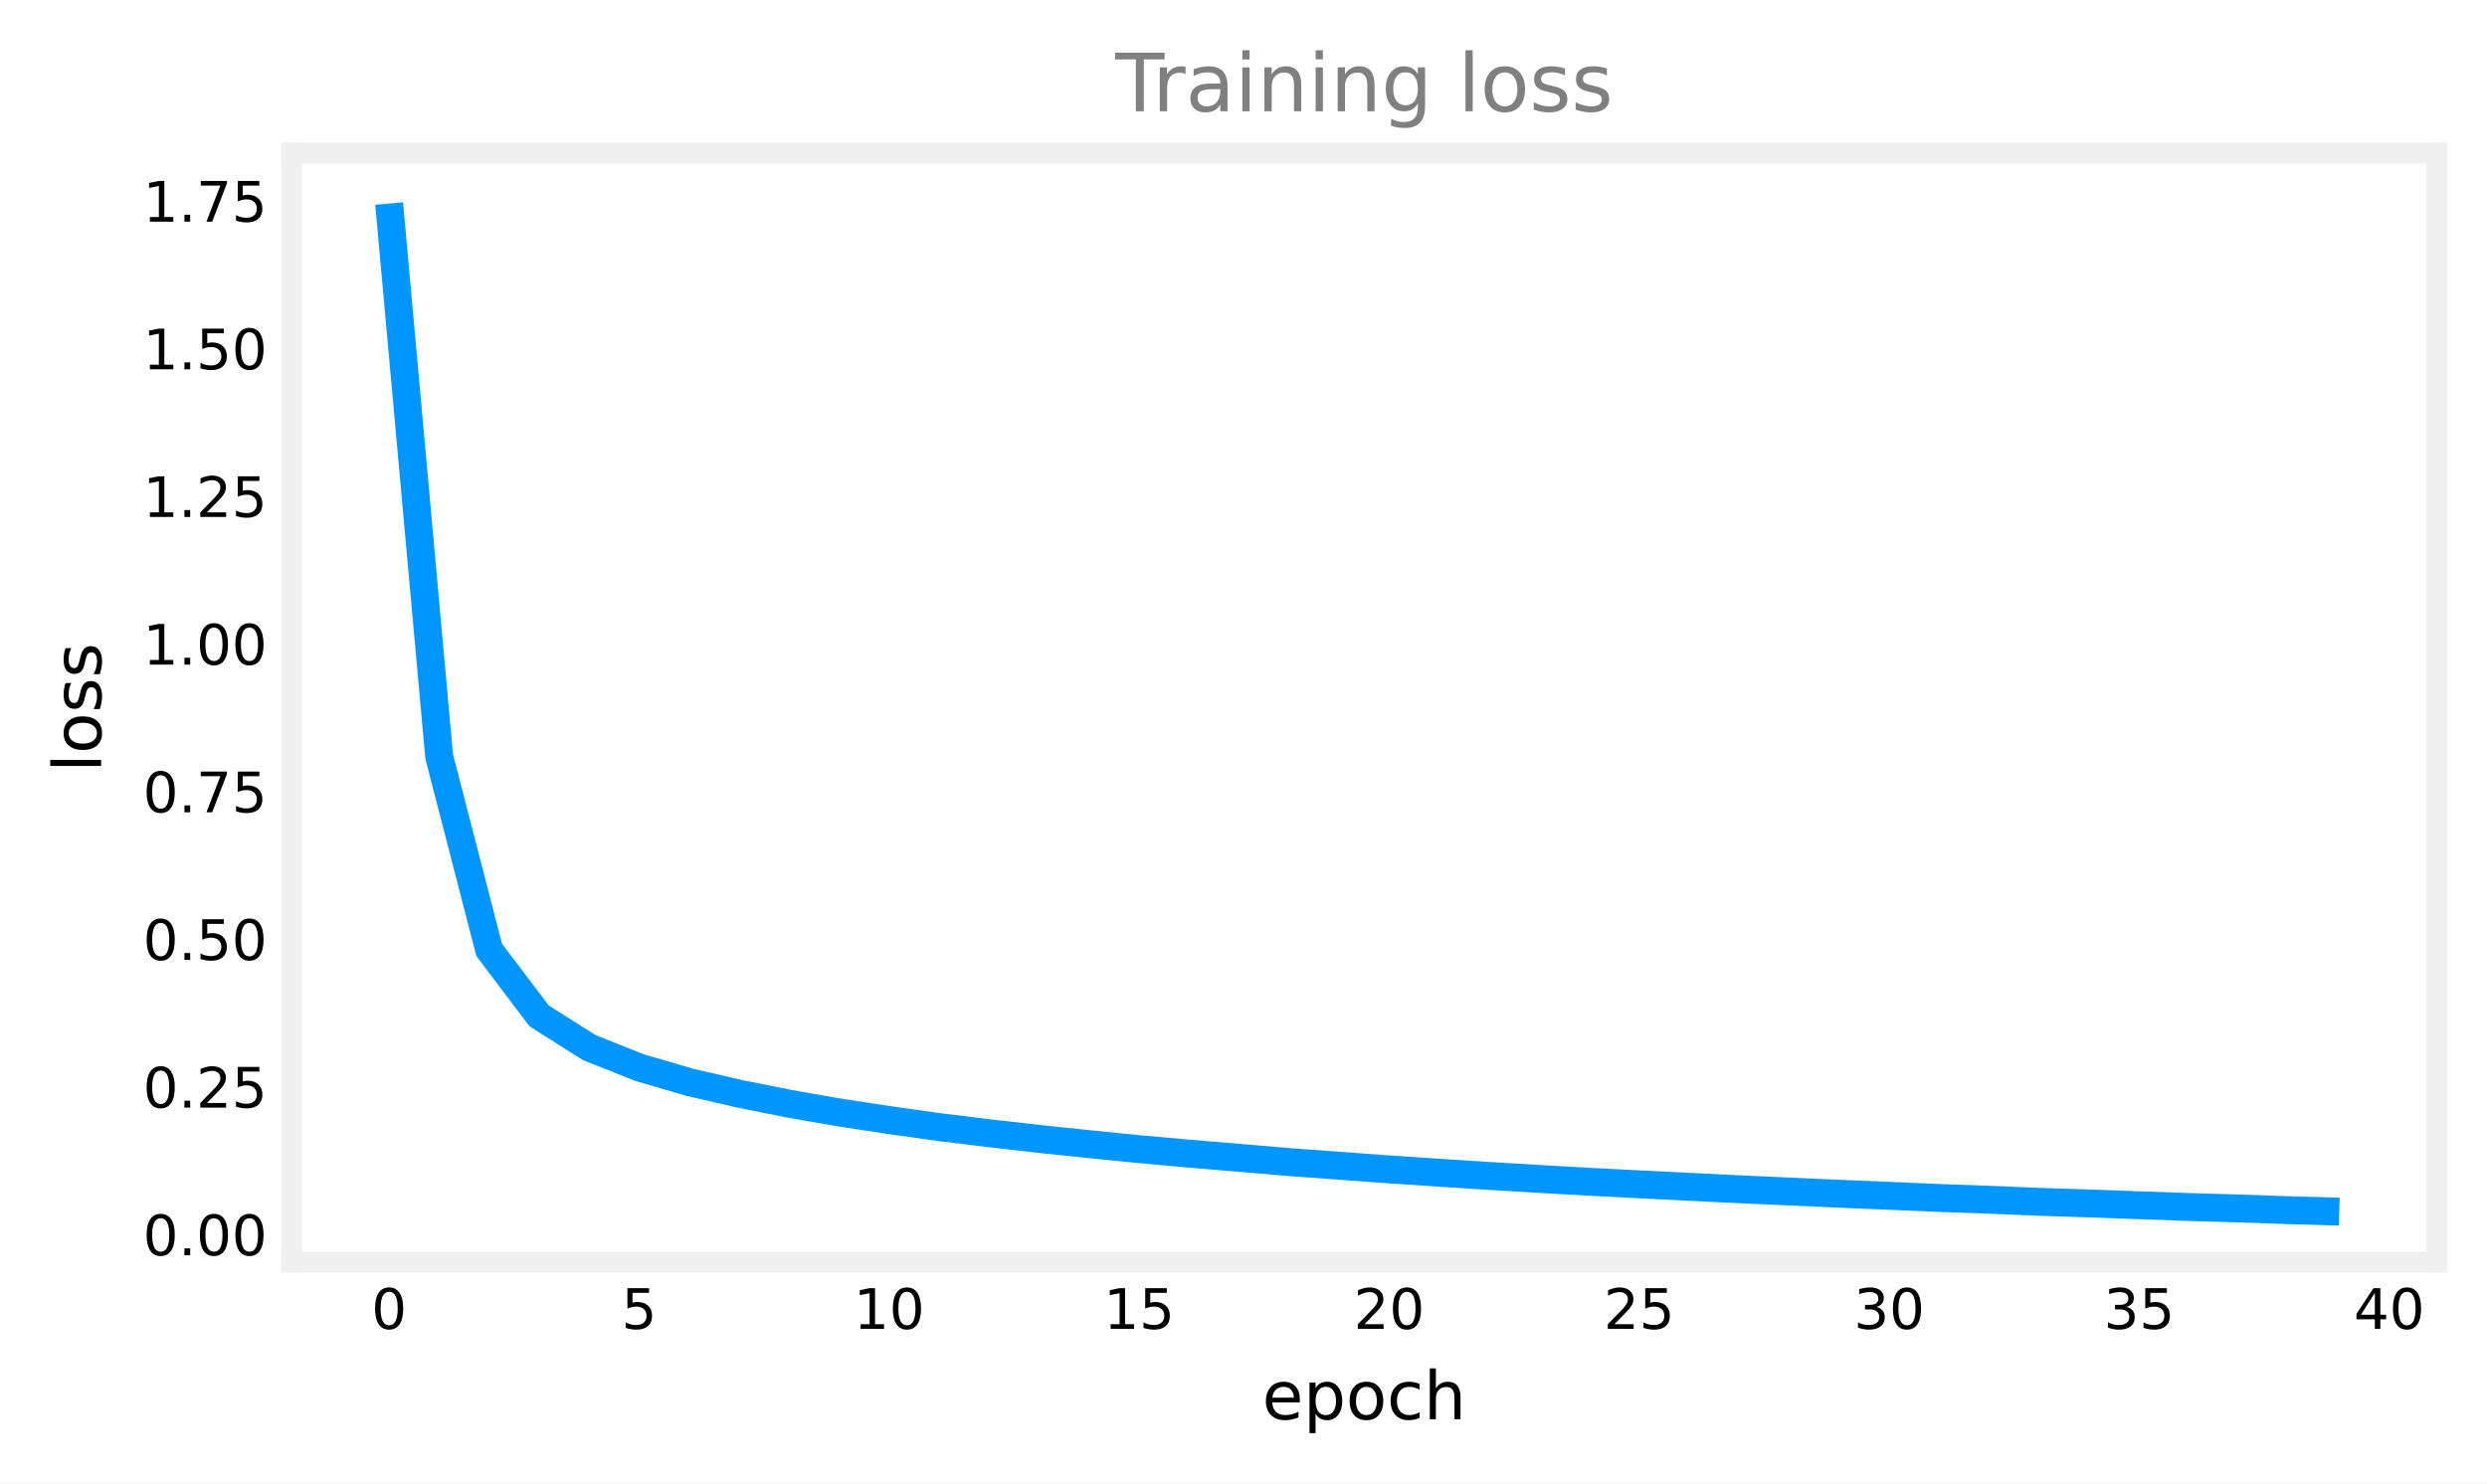
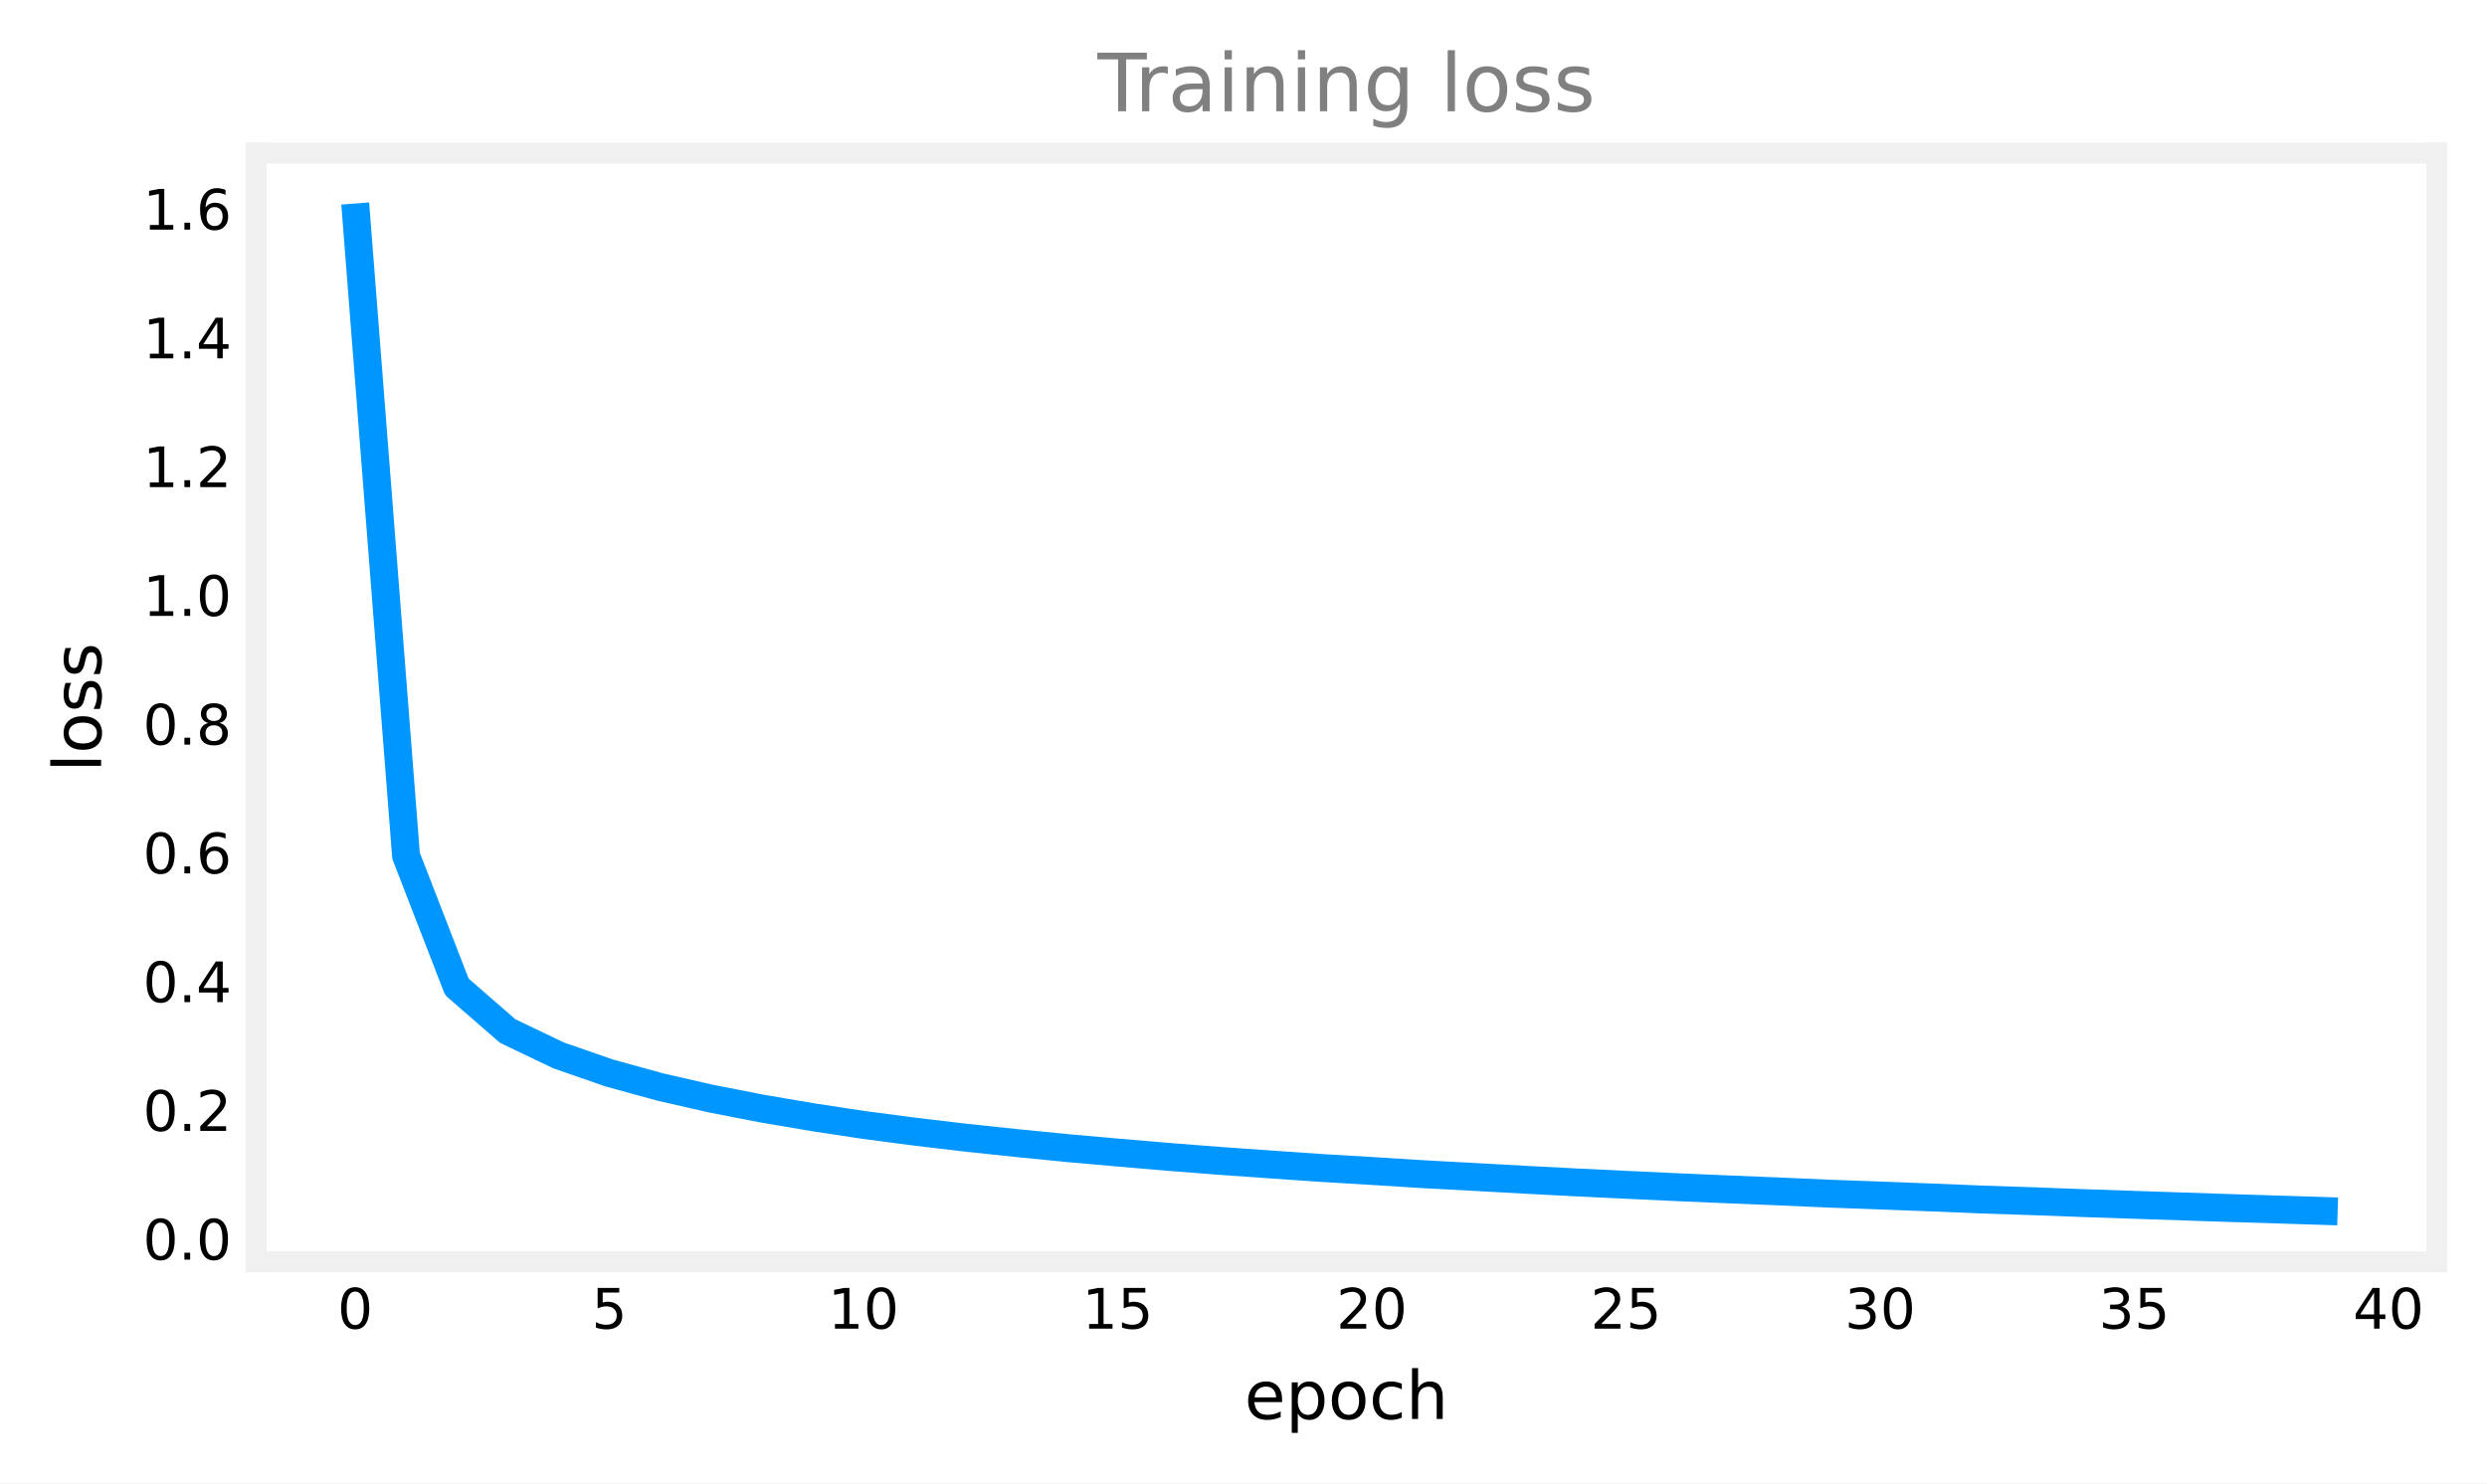
- <svg xmlns="http://www.w3.org/2000/svg" xmlns:xlink="http://www.w3.org/1999/xlink" width="356.474pt" height="212.657pt" viewBox="0 0 356.474 212.657" version="1.1">
+ <svg xmlns="http://www.w3.org/2000/svg" xmlns:xlink="http://www.w3.org/1999/xlink" width="356.54pt" height="212.657pt" viewBox="0 0 356.54 212.657" version="1.1">
  <defs>
    <style type="text/css">*{stroke-linejoin: round; stroke-linecap: butt}</style>
  </defs>
  <g id="figure_1">
    <g id="patch_1">
-       <path d="M 0 212.657  L 356.474 212.657  L 356.474 0  L 0 0  z " style="fill: #ffffff" />
+       <path d="M 0 212.657  L 356.54 212.657  L 356.54 0  L 0 0  z " style="fill: #ffffff" />
    </g>
    <g id="axes_1">
      <g id="patch_2">
-         <path d="M 41.803 180.923  L 349.274 180.923  L 349.274 21.953  L 41.803 21.953  z " style="fill: #ffffff" />
+         <path d="M 36.714 180.923  L 349.34 180.923  L 349.34 21.953  L 36.714 21.953  z " style="fill: #ffffff" />
      </g>
      <g id="matplotlib.axis_1">
        <g id="xtick_1">
          <g id="line2d_1" />
          <g id="text_1">
-             <g transform="translate(53.23441 190.5022) scale(0.08 -0.08)">
+             <g transform="translate(48.37878 190.5022) scale(0.08 -0.08)">
              <defs>
                <path id="DejaVuSans-30" d="M 2034 4250  Q 1547 4250 1301 3770  Q 1056 3291 1056 2328  Q 1056 1369 1301 889  Q 1547 409 2034 409  Q 2525 409 2770 889  Q 3016 1369 3016 2328  Q 3016 3291 2770 3770  Q 2525 4250 2034 4250  z M 2034 4750  Q 2819 4750 3233 4129  Q 3647 3509 3647 2328  Q 3647 1150 3233 529  Q 2819 -91 2034 -91  Q 1250 -91 836 529  Q 422 1150 422 2328  Q 422 3509 836 4129  Q 1250 4750 2034 4750  z " transform="scale(0.015625)" />
              </defs>
              <use xlink:href="#DejaVuSans-30" />
            </g>
          </g>
        </g>
        <g id="xtick_2">
          <g id="line2d_2" />
          <g id="text_2">
-             <g transform="translate(89.07007 190.5022) scale(0.08 -0.08)">
+             <g transform="translate(84.81541 190.5022) scale(0.08 -0.08)">
              <defs>
                <path id="DejaVuSans-35" d="M 691 4666  L 3169 4666  L 3169 4134  L 1269 4134  L 1269 2991  Q 1406 3038 1543 3061  Q 1681 3084 1819 3084  Q 2600 3084 3056 2656  Q 3513 2228 3513 1497  Q 3513 744 3044 326  Q 2575 -91 1722 -91  Q 1428 -91 1123 -41  Q 819 9 494 109  L 494 744  Q 775 591 1075 516  Q 1375 441 1709 441  Q 2250 441 2565 725  Q 2881 1009 2881 1497  Q 2881 1984 2565 2268  Q 2250 2553 1709 2553  Q 1456 2553 1204 2497  Q 953 2441 691 2322  L 691 4666  z " transform="scale(0.015625)" />
              </defs>
              <use xlink:href="#DejaVuSans-35" />
            </g>
          </g>
        </g>
        <g id="xtick_3">
          <g id="line2d_3" />
          <g id="text_3">
-             <g transform="translate(122.3607 190.5022) scale(0.08 -0.08)">
+             <g transform="translate(118.707 190.5022) scale(0.08 -0.08)">
              <defs>
                <path id="DejaVuSans-31" d="M 794 531  L 1825 531  L 1825 4091  L 703 3866  L 703 4441  L 1819 4666  L 2450 4666  L 2450 531  L 3481 531  L 3481 0  L 794 0  L 794 531  z " transform="scale(0.015625)" />
              </defs>
              <use xlink:href="#DejaVuSans-31" />
              <use xlink:href="#DejaVuSans-30" transform="translate(63.62305 0)" />
            </g>
          </g>
        </g>
        <g id="xtick_4">
          <g id="line2d_4" />
          <g id="text_4">
-             <g transform="translate(158.1964 190.5022) scale(0.08 -0.08)">
+             <g transform="translate(155.1437 190.5022) scale(0.08 -0.08)">
              <use xlink:href="#DejaVuSans-31" />
              <use xlink:href="#DejaVuSans-35" transform="translate(63.62305 0)" />
            </g>
          </g>
        </g>
        <g id="xtick_5">
          <g id="line2d_5" />
          <g id="text_5">
-             <g transform="translate(194.0321 190.5022) scale(0.08 -0.08)">
+             <g transform="translate(191.5803 190.5022) scale(0.08 -0.08)">
              <defs>
                <path id="DejaVuSans-32" d="M 1228 531  L 3431 531  L 3431 0  L 469 0  L 469 531  Q 828 903 1448 1529  Q 2069 2156 2228 2338  Q 2531 2678 2651 2914  Q 2772 3150 2772 3378  Q 2772 3750 2511 3984  Q 2250 4219 1831 4219  Q 1534 4219 1204 4116  Q 875 4013 500 3803  L 500 4441  Q 881 4594 1212 4672  Q 1544 4750 1819 4750  Q 2544 4750 2975 4387  Q 3406 4025 3406 3419  Q 3406 3131 3298 2873  Q 3191 2616 2906 2266  Q 2828 2175 2409 1742  Q 1991 1309 1228 531  z " transform="scale(0.015625)" />
              </defs>
              <use xlink:href="#DejaVuSans-32" />
              <use xlink:href="#DejaVuSans-30" transform="translate(63.62305 0)" />
            </g>
          </g>
        </g>
        <g id="xtick_6">
          <g id="line2d_6" />
          <g id="text_6">
-             <g transform="translate(229.8677 190.5022) scale(0.08 -0.08)">
+             <g transform="translate(228.0169 190.5022) scale(0.08 -0.08)">
              <use xlink:href="#DejaVuSans-32" />
              <use xlink:href="#DejaVuSans-35" transform="translate(63.62305 0)" />
            </g>
          </g>
        </g>
        <g id="xtick_7">
          <g id="line2d_7" />
          <g id="text_7">
-             <g transform="translate(265.7034 190.5022) scale(0.08 -0.08)">
+             <g transform="translate(264.4535 190.5022) scale(0.08 -0.08)">
              <defs>
                <path id="DejaVuSans-33" d="M 2597 2516  Q 3050 2419 3304 2112  Q 3559 1806 3559 1356  Q 3559 666 3084 287  Q 2609 -91 1734 -91  Q 1441 -91 1130 -33  Q 819 25 488 141  L 488 750  Q 750 597 1062 519  Q 1375 441 1716 441  Q 2309 441 2620 675  Q 2931 909 2931 1356  Q 2931 1769 2642 2001  Q 2353 2234 1838 2234  L 1294 2234  L 1294 2753  L 1863 2753  Q 2328 2753 2575 2939  Q 2822 3125 2822 3475  Q 2822 3834 2567 4026  Q 2313 4219 1838 4219  Q 1578 4219 1281 4162  Q 984 4106 628 3988  L 628 4550  Q 988 4650 1302 4700  Q 1616 4750 1894 4750  Q 2613 4750 3031 4423  Q 3450 4097 3450 3541  Q 3450 3153 3228 2886  Q 3006 2619 2597 2516  z " transform="scale(0.015625)" />
              </defs>
              <use xlink:href="#DejaVuSans-33" />
              <use xlink:href="#DejaVuSans-30" transform="translate(63.62305 0)" />
            </g>
          </g>
        </g>
        <g id="xtick_8">
          <g id="line2d_8" />
          <g id="text_8">
-             <g transform="translate(301.5391 190.5022) scale(0.08 -0.08)">
+             <g transform="translate(300.8902 190.5022) scale(0.08 -0.08)">
              <use xlink:href="#DejaVuSans-33" />
              <use xlink:href="#DejaVuSans-35" transform="translate(63.62305 0)" />
            </g>
          </g>
        </g>
        <g id="xtick_9">
          <g id="line2d_9" />
          <g id="text_9">
-             <g transform="translate(337.3747 190.5022) scale(0.08 -0.08)">
+             <g transform="translate(337.3268 190.5022) scale(0.08 -0.08)">
              <defs>
                <path id="DejaVuSans-34" d="M 2419 4116  L 825 1625  L 2419 1625  L 2419 4116  z M 2253 4666  L 3047 4666  L 3047 1625  L 3713 1625  L 3713 1100  L 3047 1100  L 3047 0  L 2419 0  L 2419 1100  L 313 1100  L 313 1709  L 2253 4666  z " transform="scale(0.015625)" />
              </defs>
              <use xlink:href="#DejaVuSans-34" />
              <use xlink:href="#DejaVuSans-30" transform="translate(63.62305 0)" />
            </g>
          </g>
        </g>
        <g id="text_10">
-           <g transform="translate(180.9195 203.4604) scale(0.096 -0.096)">
+           <g transform="translate(178.4076 203.4604) scale(0.096 -0.096)">
            <defs>
              <path id="DejaVuSans-65" d="M 3597 1894  L 3597 1613  L 953 1613  Q 991 1019 1311 708  Q 1631 397 2203 397  Q 2534 397 2845 478  Q 3156 559 3463 722  L 3463 178  Q 3153 47 2828 -22  Q 2503 -91 2169 -91  Q 1331 -91 842 396  Q 353 884 353 1716  Q 353 2575 817 3079  Q 1281 3584 2069 3584  Q 2775 3584 3186 3129  Q 3597 2675 3597 1894  z M 3022 2063  Q 3016 2534 2758 2815  Q 2500 3097 2075 3097  Q 1594 3097 1305 2825  Q 1016 2553 972 2059  L 3022 2063  z " transform="scale(0.015625)" />
              <path id="DejaVuSans-70" d="M 1159 525  L 1159 -1331  L 581 -1331  L 581 3500  L 1159 3500  L 1159 2969  Q 1341 3281 1617 3432  Q 1894 3584 2278 3584  Q 2916 3584 3314 3078  Q 3713 2572 3713 1747  Q 3713 922 3314 415  Q 2916 -91 2278 -91  Q 1894 -91 1617 61  Q 1341 213 1159 525  z M 3116 1747  Q 3116 2381 2855 2742  Q 2594 3103 2138 3103  Q 1681 3103 1420 2742  Q 1159 2381 1159 1747  Q 1159 1113 1420 752  Q 1681 391 2138 391  Q 2594 391 2855 752  Q 3116 1113 3116 1747  z " transform="scale(0.015625)" />
              <path id="DejaVuSans-6f" d="M 1959 3097  Q 1497 3097 1228 2736  Q 959 2375 959 1747  Q 959 1119 1226 758  Q 1494 397 1959 397  Q 2419 397 2687 759  Q 2956 1122 2956 1747  Q 2956 2369 2687 2733  Q 2419 3097 1959 3097  z M 1959 3584  Q 2709 3584 3137 3096  Q 3566 2609 3566 1747  Q 3566 888 3137 398  Q 2709 -91 1959 -91  Q 1206 -91 779 398  Q 353 888 353 1747  Q 353 2609 779 3096  Q 1206 3584 1959 3584  z " transform="scale(0.015625)" />
              <path id="DejaVuSans-63" d="M 3122 3366  L 3122 2828  Q 2878 2963 2633 3030  Q 2388 3097 2138 3097  Q 1578 3097 1268 2742  Q 959 2388 959 1747  Q 959 1106 1268 751  Q 1578 397 2138 397  Q 2388 397 2633 464  Q 2878 531 3122 666  L 3122 134  Q 2881 22 2623 -34  Q 2366 -91 2075 -91  Q 1284 -91 818 406  Q 353 903 353 1747  Q 353 2603 823 3093  Q 1294 3584 2113 3584  Q 2378 3584 2631 3529  Q 2884 3475 3122 3366  z " transform="scale(0.015625)" />
              <path id="DejaVuSans-68" d="M 3513 2113  L 3513 0  L 2938 0  L 2938 2094  Q 2938 2591 2744 2837  Q 2550 3084 2163 3084  Q 1697 3084 1428 2787  Q 1159 2491 1159 1978  L 1159 0  L 581 0  L 581 4863  L 1159 4863  L 1159 2956  Q 1366 3272 1645 3428  Q 1925 3584 2291 3584  Q 2894 3584 3203 3211  Q 3513 2838 3513 2113  z " transform="scale(0.015625)" />
            </defs>
            <use xlink:href="#DejaVuSans-65" />
            <use xlink:href="#DejaVuSans-70" transform="translate(61.52344 0)" />
            <use xlink:href="#DejaVuSans-6f" transform="translate(125 0)" />
            <use xlink:href="#DejaVuSans-63" transform="translate(186.1816 0)" />
            <use xlink:href="#DejaVuSans-68" transform="translate(241.1621 0)" />
          </g>
        </g>
      </g>
      <g id="matplotlib.axis_2">
        <g id="ytick_1">
          <g id="line2d_10" />
          <g id="text_11">
-             <g transform="translate(20.491 179.9541) scale(0.08 -0.08)">
+             <g transform="translate(20.491 180.6134) scale(0.08 -0.08)">
              <defs>
                <path id="DejaVuSans-2e" d="M 684 794  L 1344 794  L 1344 0  L 684 0  L 684 794  z " transform="scale(0.015625)" />
              </defs>
              <use xlink:href="#DejaVuSans-30" />
              <use xlink:href="#DejaVuSans-2e" transform="translate(63.62305 0)" />
              <use xlink:href="#DejaVuSans-30" transform="translate(95.41016 0)" />
-               <use xlink:href="#DejaVuSans-30" transform="translate(159.0332 0)" />
            </g>
          </g>
        </g>
        <g id="ytick_2">
          <g id="line2d_11" />
          <g id="text_12">
-             <g transform="translate(20.491 158.7856) scale(0.08 -0.08)">
+             <g transform="translate(20.491 162.1519) scale(0.08 -0.08)">
              <use xlink:href="#DejaVuSans-30" />
              <use xlink:href="#DejaVuSans-2e" transform="translate(63.62305 0)" />
              <use xlink:href="#DejaVuSans-32" transform="translate(95.41016 0)" />
-               <use xlink:href="#DejaVuSans-35" transform="translate(159.0332 0)" />
            </g>
          </g>
        </g>
        <g id="ytick_3">
          <g id="line2d_12" />
          <g id="text_13">
-             <g transform="translate(20.491 137.6171) scale(0.08 -0.08)">
-               <use xlink:href="#DejaVuSans-30" />
-               <use xlink:href="#DejaVuSans-2e" transform="translate(63.62305 0)" />
-               <use xlink:href="#DejaVuSans-35" transform="translate(95.41016 0)" />
-               <use xlink:href="#DejaVuSans-30" transform="translate(159.0332 0)" />
+             <g transform="translate(20.491 143.6904) scale(0.08 -0.08)">
+               <use xlink:href="#DejaVuSans-30" />
+               <use xlink:href="#DejaVuSans-2e" transform="translate(63.62305 0)" />
+               <use xlink:href="#DejaVuSans-34" transform="translate(95.41016 0)" />
            </g>
          </g>
        </g>
        <g id="ytick_4">
          <g id="line2d_13" />
          <g id="text_14">
-             <g transform="translate(20.491 116.4487) scale(0.08 -0.08)">
-               <defs>
-                 <path id="DejaVuSans-37" d="M 525 4666  L 3525 4666  L 3525 4397  L 1831 0  L 1172 0  L 2766 4134  L 525 4134  L 525 4666  z " transform="scale(0.015625)" />
-               </defs>
-               <use xlink:href="#DejaVuSans-30" />
-               <use xlink:href="#DejaVuSans-2e" transform="translate(63.62305 0)" />
-               <use xlink:href="#DejaVuSans-37" transform="translate(95.41016 0)" />
-               <use xlink:href="#DejaVuSans-35" transform="translate(159.0332 0)" />
+             <g transform="translate(20.491 125.2289) scale(0.08 -0.08)">
+               <defs>
+                 <path id="DejaVuSans-36" d="M 2113 2584  Q 1688 2584 1439 2293  Q 1191 2003 1191 1497  Q 1191 994 1439 701  Q 1688 409 2113 409  Q 2538 409 2786 701  Q 3034 994 3034 1497  Q 3034 2003 2786 2293  Q 2538 2584 2113 2584  z M 3366 4563  L 3366 3988  Q 3128 4100 2886 4159  Q 2644 4219 2406 4219  Q 1781 4219 1451 3797  Q 1122 3375 1075 2522  Q 1259 2794 1537 2939  Q 1816 3084 2150 3084  Q 2853 3084 3261 2657  Q 3669 2231 3669 1497  Q 3669 778 3244 343  Q 2819 -91 2113 -91  Q 1303 -91 875 529  Q 447 1150 447 2328  Q 447 3434 972 4092  Q 1497 4750 2381 4750  Q 2619 4750 2861 4703  Q 3103 4656 3366 4563  z " transform="scale(0.015625)" />
+               </defs>
+               <use xlink:href="#DejaVuSans-30" />
+               <use xlink:href="#DejaVuSans-2e" transform="translate(63.62305 0)" />
+               <use xlink:href="#DejaVuSans-36" transform="translate(95.41016 0)" />
            </g>
          </g>
        </g>
        <g id="ytick_5">
          <g id="line2d_14" />
          <g id="text_15">
-             <g transform="translate(20.491 95.28017) scale(0.08 -0.08)">
-               <use xlink:href="#DejaVuSans-31" />
-               <use xlink:href="#DejaVuSans-2e" transform="translate(63.62305 0)" />
-               <use xlink:href="#DejaVuSans-30" transform="translate(95.41016 0)" />
-               <use xlink:href="#DejaVuSans-30" transform="translate(159.0332 0)" />
+             <g transform="translate(20.491 106.7674) scale(0.08 -0.08)">
+               <defs>
+                 <path id="DejaVuSans-38" d="M 2034 2216  Q 1584 2216 1326 1975  Q 1069 1734 1069 1313  Q 1069 891 1326 650  Q 1584 409 2034 409  Q 2484 409 2743 651  Q 3003 894 3003 1313  Q 3003 1734 2745 1975  Q 2488 2216 2034 2216  z M 1403 2484  Q 997 2584 770 2862  Q 544 3141 544 3541  Q 544 4100 942 4425  Q 1341 4750 2034 4750  Q 2731 4750 3128 4425  Q 3525 4100 3525 3541  Q 3525 3141 3298 2862  Q 3072 2584 2669 2484  Q 3125 2378 3379 2068  Q 3634 1759 3634 1313  Q 3634 634 3220 271  Q 2806 -91 2034 -91  Q 1263 -91 848 271  Q 434 634 434 1313  Q 434 1759 690 2068  Q 947 2378 1403 2484  z M 1172 3481  Q 1172 3119 1398 2916  Q 1625 2713 2034 2713  Q 2441 2713 2670 2916  Q 2900 3119 2900 3481  Q 2900 3844 2670 4047  Q 2441 4250 2034 4250  Q 1625 4250 1398 4047  Q 1172 3844 1172 3481  z " transform="scale(0.015625)" />
+               </defs>
+               <use xlink:href="#DejaVuSans-30" />
+               <use xlink:href="#DejaVuSans-2e" transform="translate(63.62305 0)" />
+               <use xlink:href="#DejaVuSans-38" transform="translate(95.41016 0)" />
            </g>
          </g>
        </g>
        <g id="ytick_6">
          <g id="line2d_15" />
          <g id="text_16">
-             <g transform="translate(20.491 74.1117) scale(0.08 -0.08)">
-               <use xlink:href="#DejaVuSans-31" />
-               <use xlink:href="#DejaVuSans-2e" transform="translate(63.62305 0)" />
-               <use xlink:href="#DejaVuSans-32" transform="translate(95.41016 0)" />
-               <use xlink:href="#DejaVuSans-35" transform="translate(159.0332 0)" />
+             <g transform="translate(20.491 88.30585) scale(0.08 -0.08)">
+               <use xlink:href="#DejaVuSans-31" />
+               <use xlink:href="#DejaVuSans-2e" transform="translate(63.62305 0)" />
+               <use xlink:href="#DejaVuSans-30" transform="translate(95.41016 0)" />
            </g>
          </g>
        </g>
        <g id="ytick_7">
          <g id="line2d_16" />
          <g id="text_17">
-             <g transform="translate(20.491 52.94322) scale(0.08 -0.08)">
-               <use xlink:href="#DejaVuSans-31" />
-               <use xlink:href="#DejaVuSans-2e" transform="translate(63.62305 0)" />
-               <use xlink:href="#DejaVuSans-35" transform="translate(95.41016 0)" />
-               <use xlink:href="#DejaVuSans-30" transform="translate(159.0332 0)" />
+             <g transform="translate(20.491 69.84434) scale(0.08 -0.08)">
+               <use xlink:href="#DejaVuSans-31" />
+               <use xlink:href="#DejaVuSans-2e" transform="translate(63.62305 0)" />
+               <use xlink:href="#DejaVuSans-32" transform="translate(95.41016 0)" />
            </g>
          </g>
        </g>
        <g id="ytick_8">
          <g id="line2d_17" />
          <g id="text_18">
-             <g transform="translate(20.491 31.77474) scale(0.08 -0.08)">
-               <use xlink:href="#DejaVuSans-31" />
-               <use xlink:href="#DejaVuSans-2e" transform="translate(63.62305 0)" />
-               <use xlink:href="#DejaVuSans-37" transform="translate(95.41016 0)" />
-               <use xlink:href="#DejaVuSans-35" transform="translate(159.0332 0)" />
-             </g>
-           </g>
-         </g>
-         <g id="text_19">
+             <g transform="translate(20.491 51.38283) scale(0.08 -0.08)">
+               <use xlink:href="#DejaVuSans-31" />
+               <use xlink:href="#DejaVuSans-2e" transform="translate(63.62305 0)" />
+               <use xlink:href="#DejaVuSans-34" transform="translate(95.41016 0)" />
+             </g>
+           </g>
+         </g>
+         <g id="ytick_9">
+           <g id="line2d_18" />
+           <g id="text_19">
+             <g transform="translate(20.491 32.92132) scale(0.08 -0.08)">
+               <use xlink:href="#DejaVuSans-31" />
+               <use xlink:href="#DejaVuSans-2e" transform="translate(63.62305 0)" />
+               <use xlink:href="#DejaVuSans-36" transform="translate(95.41016 0)" />
+             </g>
+           </g>
+         </g>
+         <g id="text_20">
          <g transform="translate(14.4945 110.7099) rotate(-90) scale(0.096 -0.096)">
            <defs>
              <path id="DejaVuSans-6c" d="M 603 4863  L 1178 4863  L 1178 0  L 603 0  L 603 4863  z " transform="scale(0.015625)" />
              <path id="DejaVuSans-73" d="M 2834 3397  L 2834 2853  Q 2591 2978 2328 3040  Q 2066 3103 1784 3103  Q 1356 3103 1142 2972  Q 928 2841 928 2578  Q 928 2378 1081 2264  Q 1234 2150 1697 2047  L 1894 2003  Q 2506 1872 2764 1633  Q 3022 1394 3022 966  Q 3022 478 2636 193  Q 2250 -91 1575 -91  Q 1294 -91 989 -36  Q 684 19 347 128  L 347 722  Q 666 556 975 473  Q 1284 391 1588 391  Q 1994 391 2212 530  Q 2431 669 2431 922  Q 2431 1156 2273 1281  Q 2116 1406 1581 1522  L 1381 1569  Q 847 1681 609 1914  Q 372 2147 372 2553  Q 372 3047 722 3315  Q 1072 3584 1716 3584  Q 2034 3584 2315 3537  Q 2597 3491 2834 3397  z " transform="scale(0.015625)" />
            </defs>
            <use xlink:href="#DejaVuSans-6c" />
            <use xlink:href="#DejaVuSans-6f" transform="translate(27.7832 0)" />
            <use xlink:href="#DejaVuSans-73" transform="translate(88.96484 0)" />
            <use xlink:href="#DejaVuSans-73" transform="translate(141.0645 0)" />
          </g>
        </g>
      </g>
-       <g id="line2d_18">
-         <path d="M 55.779 29.179  L 62.947 108.447  L 70.114 136.172  L 77.281 145.645  L 84.448 150.177  L 91.615 153.033  L 98.782 155.135  L 105.949 156.794  L 113.116 158.226  L 120.284 159.481  L 127.451 160.571  L 134.618 161.582  L 141.785 162.455  L 148.952 163.278  L 156.119 164.024  L 163.286 164.742  L 170.454 165.388  L 177.621 165.985  L 184.788 166.593  L 191.955 167.12  L 199.122 167.642  L 206.289 168.119  L 213.456 168.583  L 220.623 169.008  L 227.791 169.414  L 234.958 169.785  L 242.125 170.14  L 249.292 170.487  L 256.459 170.817  L 263.626 171.134  L 270.793 171.43  L 277.961 171.738  L 285.128 171.995  L 292.295 172.293  L 299.462 172.522  L 306.629 172.783  L 313.796 173.036  L 320.963 173.247  L 328.13 173.494  L 335.298 173.697  " clip-path="url(#p6537722138)" style="fill: none; stroke: #0096ff; stroke-width: 4" />
+       <g id="line2d_19">
+         <path d="M 50.924 29.179  L 58.211 122.7  L 65.498 141.503  L 72.786 147.839  L 80.073 151.324  L 87.36 153.857  L 94.648 155.861  L 101.935 157.526  L 109.222 158.947  L 116.51 160.19  L 123.797 161.296  L 131.084 162.254  L 138.372 163.117  L 145.659 163.89  L 152.946 164.61  L 160.234 165.259  L 167.521 165.881  L 174.808 166.445  L 182.096 166.961  L 189.383 167.464  L 196.67 167.901  L 203.958 168.356  L 211.245 168.749  L 218.532 169.152  L 225.82 169.53  L 233.107 169.883  L 240.394 170.222  L 247.682 170.534  L 254.969 170.831  L 262.256 171.152  L 269.544 171.415  L 276.831 171.694  L 284.118 171.993  L 291.406 172.232  L 298.693 172.508  L 305.98 172.755  L 313.267 173  L 320.555 173.241  L 327.842 173.465  L 335.129 173.697  " clip-path="url(#p0968aa79f0)" style="fill: none; stroke: #0096ff; stroke-width: 4" />
      </g>
      <g id="patch_3">
-         <path d="M 41.803 180.923  L 41.803 21.953  " style="fill: none; stroke: #f0f0f0; stroke-width: 3; stroke-linejoin: miter; stroke-linecap: square" />
+         <path d="M 36.714 180.923  L 36.714 21.953  " style="fill: none; stroke: #f0f0f0; stroke-width: 3; stroke-linejoin: miter; stroke-linecap: square" />
      </g>
      <g id="patch_4">
-         <path d="M 349.274 180.923  L 349.274 21.953  " style="fill: none; stroke: #f0f0f0; stroke-width: 3; stroke-linejoin: miter; stroke-linecap: square" />
+         <path d="M 349.34 180.923  L 349.34 21.953  " style="fill: none; stroke: #f0f0f0; stroke-width: 3; stroke-linejoin: miter; stroke-linecap: square" />
      </g>
      <g id="patch_5">
-         <path d="M 41.803 180.923  L 349.274 180.923  " style="fill: none; stroke: #f0f0f0; stroke-width: 3; stroke-linejoin: miter; stroke-linecap: square" />
+         <path d="M 36.714 180.923  L 349.34 180.923  " style="fill: none; stroke: #f0f0f0; stroke-width: 3; stroke-linejoin: miter; stroke-linecap: square" />
      </g>
      <g id="patch_6">
-         <path d="M 41.803 21.953  L 349.274 21.953  " style="fill: none; stroke: #f0f0f0; stroke-width: 3; stroke-linejoin: miter; stroke-linecap: square" />
-       </g>
-       <g id="text_20">
-         <g style="fill: #808080" transform="translate(159.858 15.9534) scale(0.1152 -0.1152)">
+         <path d="M 36.714 21.953  L 349.34 21.953  " style="fill: none; stroke: #f0f0f0; stroke-width: 3; stroke-linejoin: miter; stroke-linecap: square" />
+       </g>
+       <g id="text_21">
+         <g style="fill: #808080" transform="translate(157.3461 15.9534) scale(0.1152 -0.1152)">
          <defs>
            <path id="DejaVuSans-54" d="M -19 4666  L 3928 4666  L 3928 4134  L 2272 4134  L 2272 0  L 1638 0  L 1638 4134  L -19 4134  L -19 4666  z " transform="scale(0.015625)" />
            <path id="DejaVuSans-72" d="M 2631 2963  Q 2534 3019 2420 3045  Q 2306 3072 2169 3072  Q 1681 3072 1420 2755  Q 1159 2438 1159 1844  L 1159 0  L 581 0  L 581 3500  L 1159 3500  L 1159 2956  Q 1341 3275 1631 3429  Q 1922 3584 2338 3584  Q 2397 3584 2469 3576  Q 2541 3569 2628 3553  L 2631 2963  z " transform="scale(0.015625)" />
            <path id="DejaVuSans-61" d="M 2194 1759  Q 1497 1759 1228 1600  Q 959 1441 959 1056  Q 959 750 1161 570  Q 1363 391 1709 391  Q 2188 391 2477 730  Q 2766 1069 2766 1631  L 2766 1759  L 2194 1759  z M 3341 1997  L 3341 0  L 2766 0  L 2766 531  Q 2569 213 2275 61  Q 1981 -91 1556 -91  Q 1019 -91 701 211  Q 384 513 384 1019  Q 384 1609 779 1909  Q 1175 2209 1959 2209  L 2766 2209  L 2766 2266  Q 2766 2663 2505 2880  Q 2244 3097 1772 3097  Q 1472 3097 1187 3025  Q 903 2953 641 2809  L 641 3341  Q 956 3463 1253 3523  Q 1550 3584 1831 3584  Q 2591 3584 2966 3190  Q 3341 2797 3341 1997  z " transform="scale(0.015625)" />
            <path id="DejaVuSans-69" d="M 603 3500  L 1178 3500  L 1178 0  L 603 0  L 603 3500  z M 603 4863  L 1178 4863  L 1178 4134  L 603 4134  L 603 4863  z " transform="scale(0.015625)" />
            <path id="DejaVuSans-6e" d="M 3513 2113  L 3513 0  L 2938 0  L 2938 2094  Q 2938 2591 2744 2837  Q 2550 3084 2163 3084  Q 1697 3084 1428 2787  Q 1159 2491 1159 1978  L 1159 0  L 581 0  L 581 3500  L 1159 3500  L 1159 2956  Q 1366 3272 1645 3428  Q 1925 3584 2291 3584  Q 2894 3584 3203 3211  Q 3513 2838 3513 2113  z " transform="scale(0.015625)" />
            <path id="DejaVuSans-67" d="M 2906 1791  Q 2906 2416 2648 2759  Q 2391 3103 1925 3103  Q 1463 3103 1205 2759  Q 947 2416 947 1791  Q 947 1169 1205 825  Q 1463 481 1925 481  Q 2391 481 2648 825  Q 2906 1169 2906 1791  z M 3481 434  Q 3481 -459 3084 -895  Q 2688 -1331 1869 -1331  Q 1566 -1331 1297 -1286  Q 1028 -1241 775 -1147  L 775 -588  Q 1028 -725 1275 -790  Q 1522 -856 1778 -856  Q 2344 -856 2625 -561  Q 2906 -266 2906 331  L 2906 616  Q 2728 306 2450 153  Q 2172 0 1784 0  Q 1141 0 747 490  Q 353 981 353 1791  Q 353 2603 747 3093  Q 1141 3584 1784 3584  Q 2172 3584 2450 3431  Q 2728 3278 2906 2969  L 2906 3500  L 3481 3500  L 3481 434  z " transform="scale(0.015625)" />
            <path id="DejaVuSans-20" transform="scale(0.015625)" />
          </defs>
          <use xlink:href="#DejaVuSans-54" />
          <use xlink:href="#DejaVuSans-72" transform="translate(46.33398 0)" />
          <use xlink:href="#DejaVuSans-61" transform="translate(87.44727 0)" />
          <use xlink:href="#DejaVuSans-69" transform="translate(148.7266 0)" />
          <use xlink:href="#DejaVuSans-6e" transform="translate(176.5098 0)" />
          <use xlink:href="#DejaVuSans-69" transform="translate(239.8887 0)" />
          <use xlink:href="#DejaVuSans-6e" transform="translate(267.6719 0)" />
          <use xlink:href="#DejaVuSans-67" transform="translate(331.0508 0)" />
          <use xlink:href="#DejaVuSans-20" transform="translate(394.5273 0)" />
          <use xlink:href="#DejaVuSans-6c" transform="translate(426.3145 0)" />
          <use xlink:href="#DejaVuSans-6f" transform="translate(454.0977 0)" />
          <use xlink:href="#DejaVuSans-73" transform="translate(515.2793 0)" />
          <use xlink:href="#DejaVuSans-73" transform="translate(567.3789 0)" />
        </g>
      </g>
    </g>
  </g>
  <defs>
-     <clipPath id="p6537722138">
-       <rect x="41.803" y="21.953" width="307.47" height="158.97" />
+     <clipPath id="p0968aa79f0">
+       <rect x="36.714" y="21.953" width="312.626" height="158.97" />
    </clipPath>
  </defs>
</svg>
